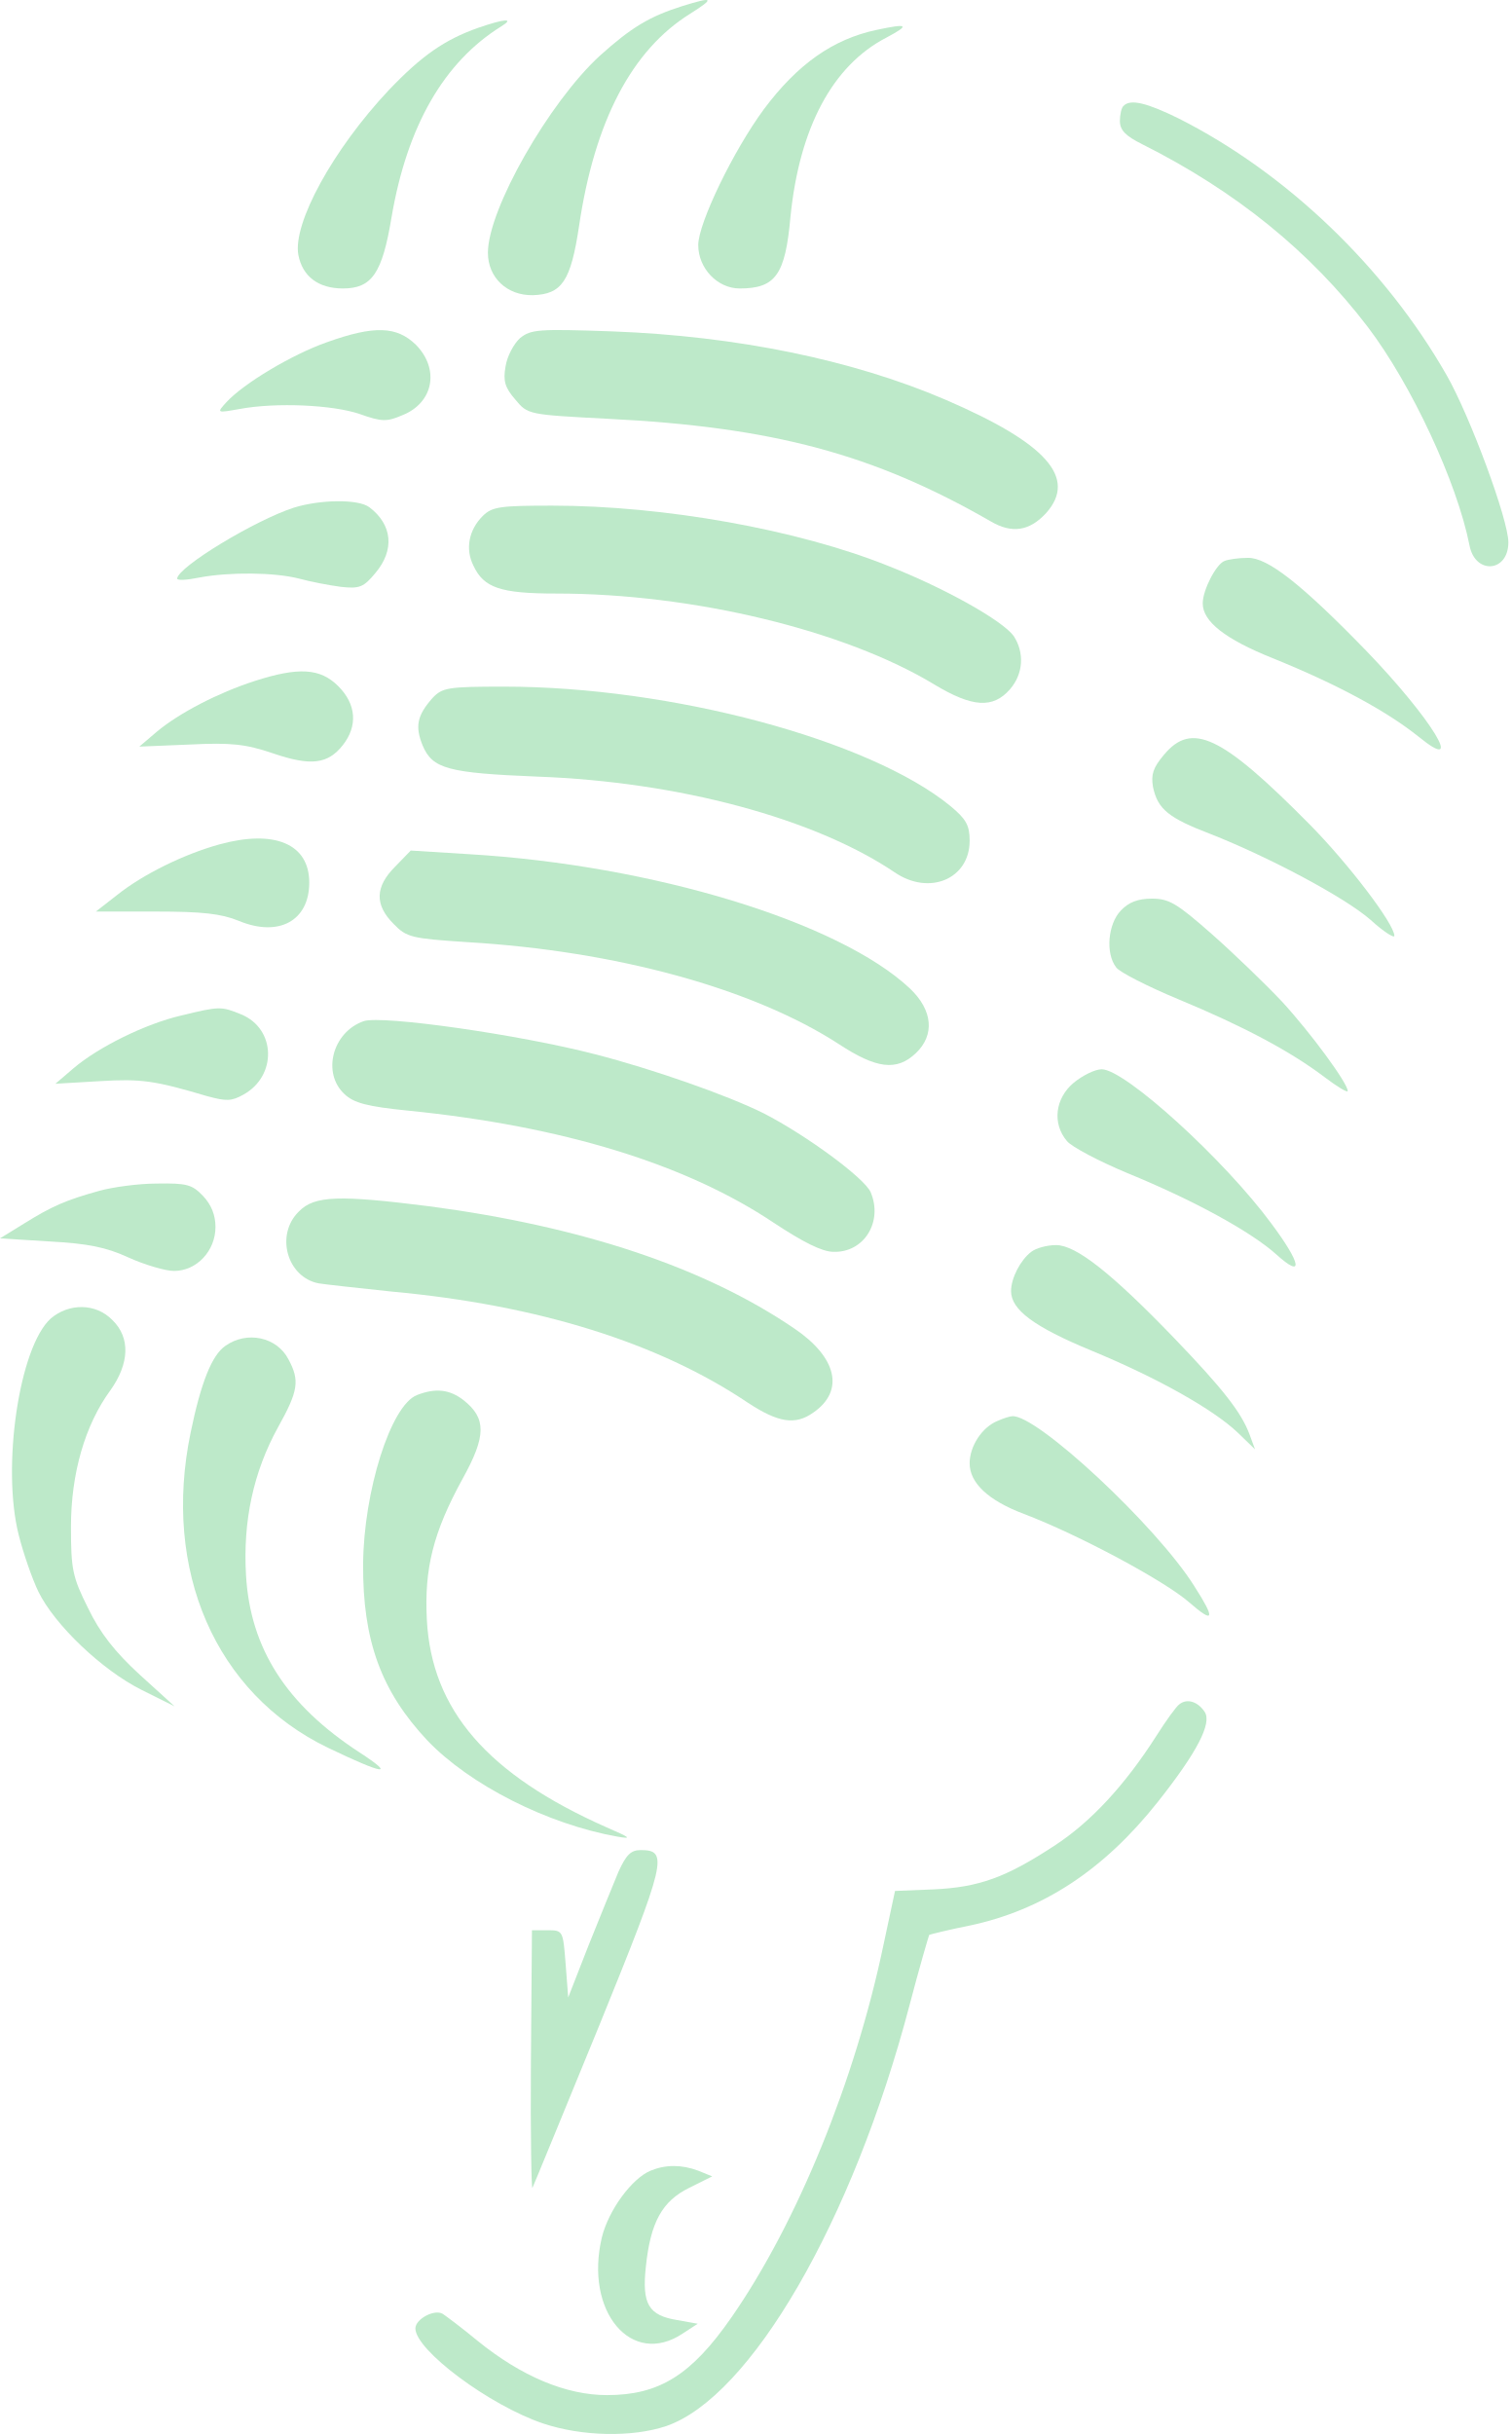
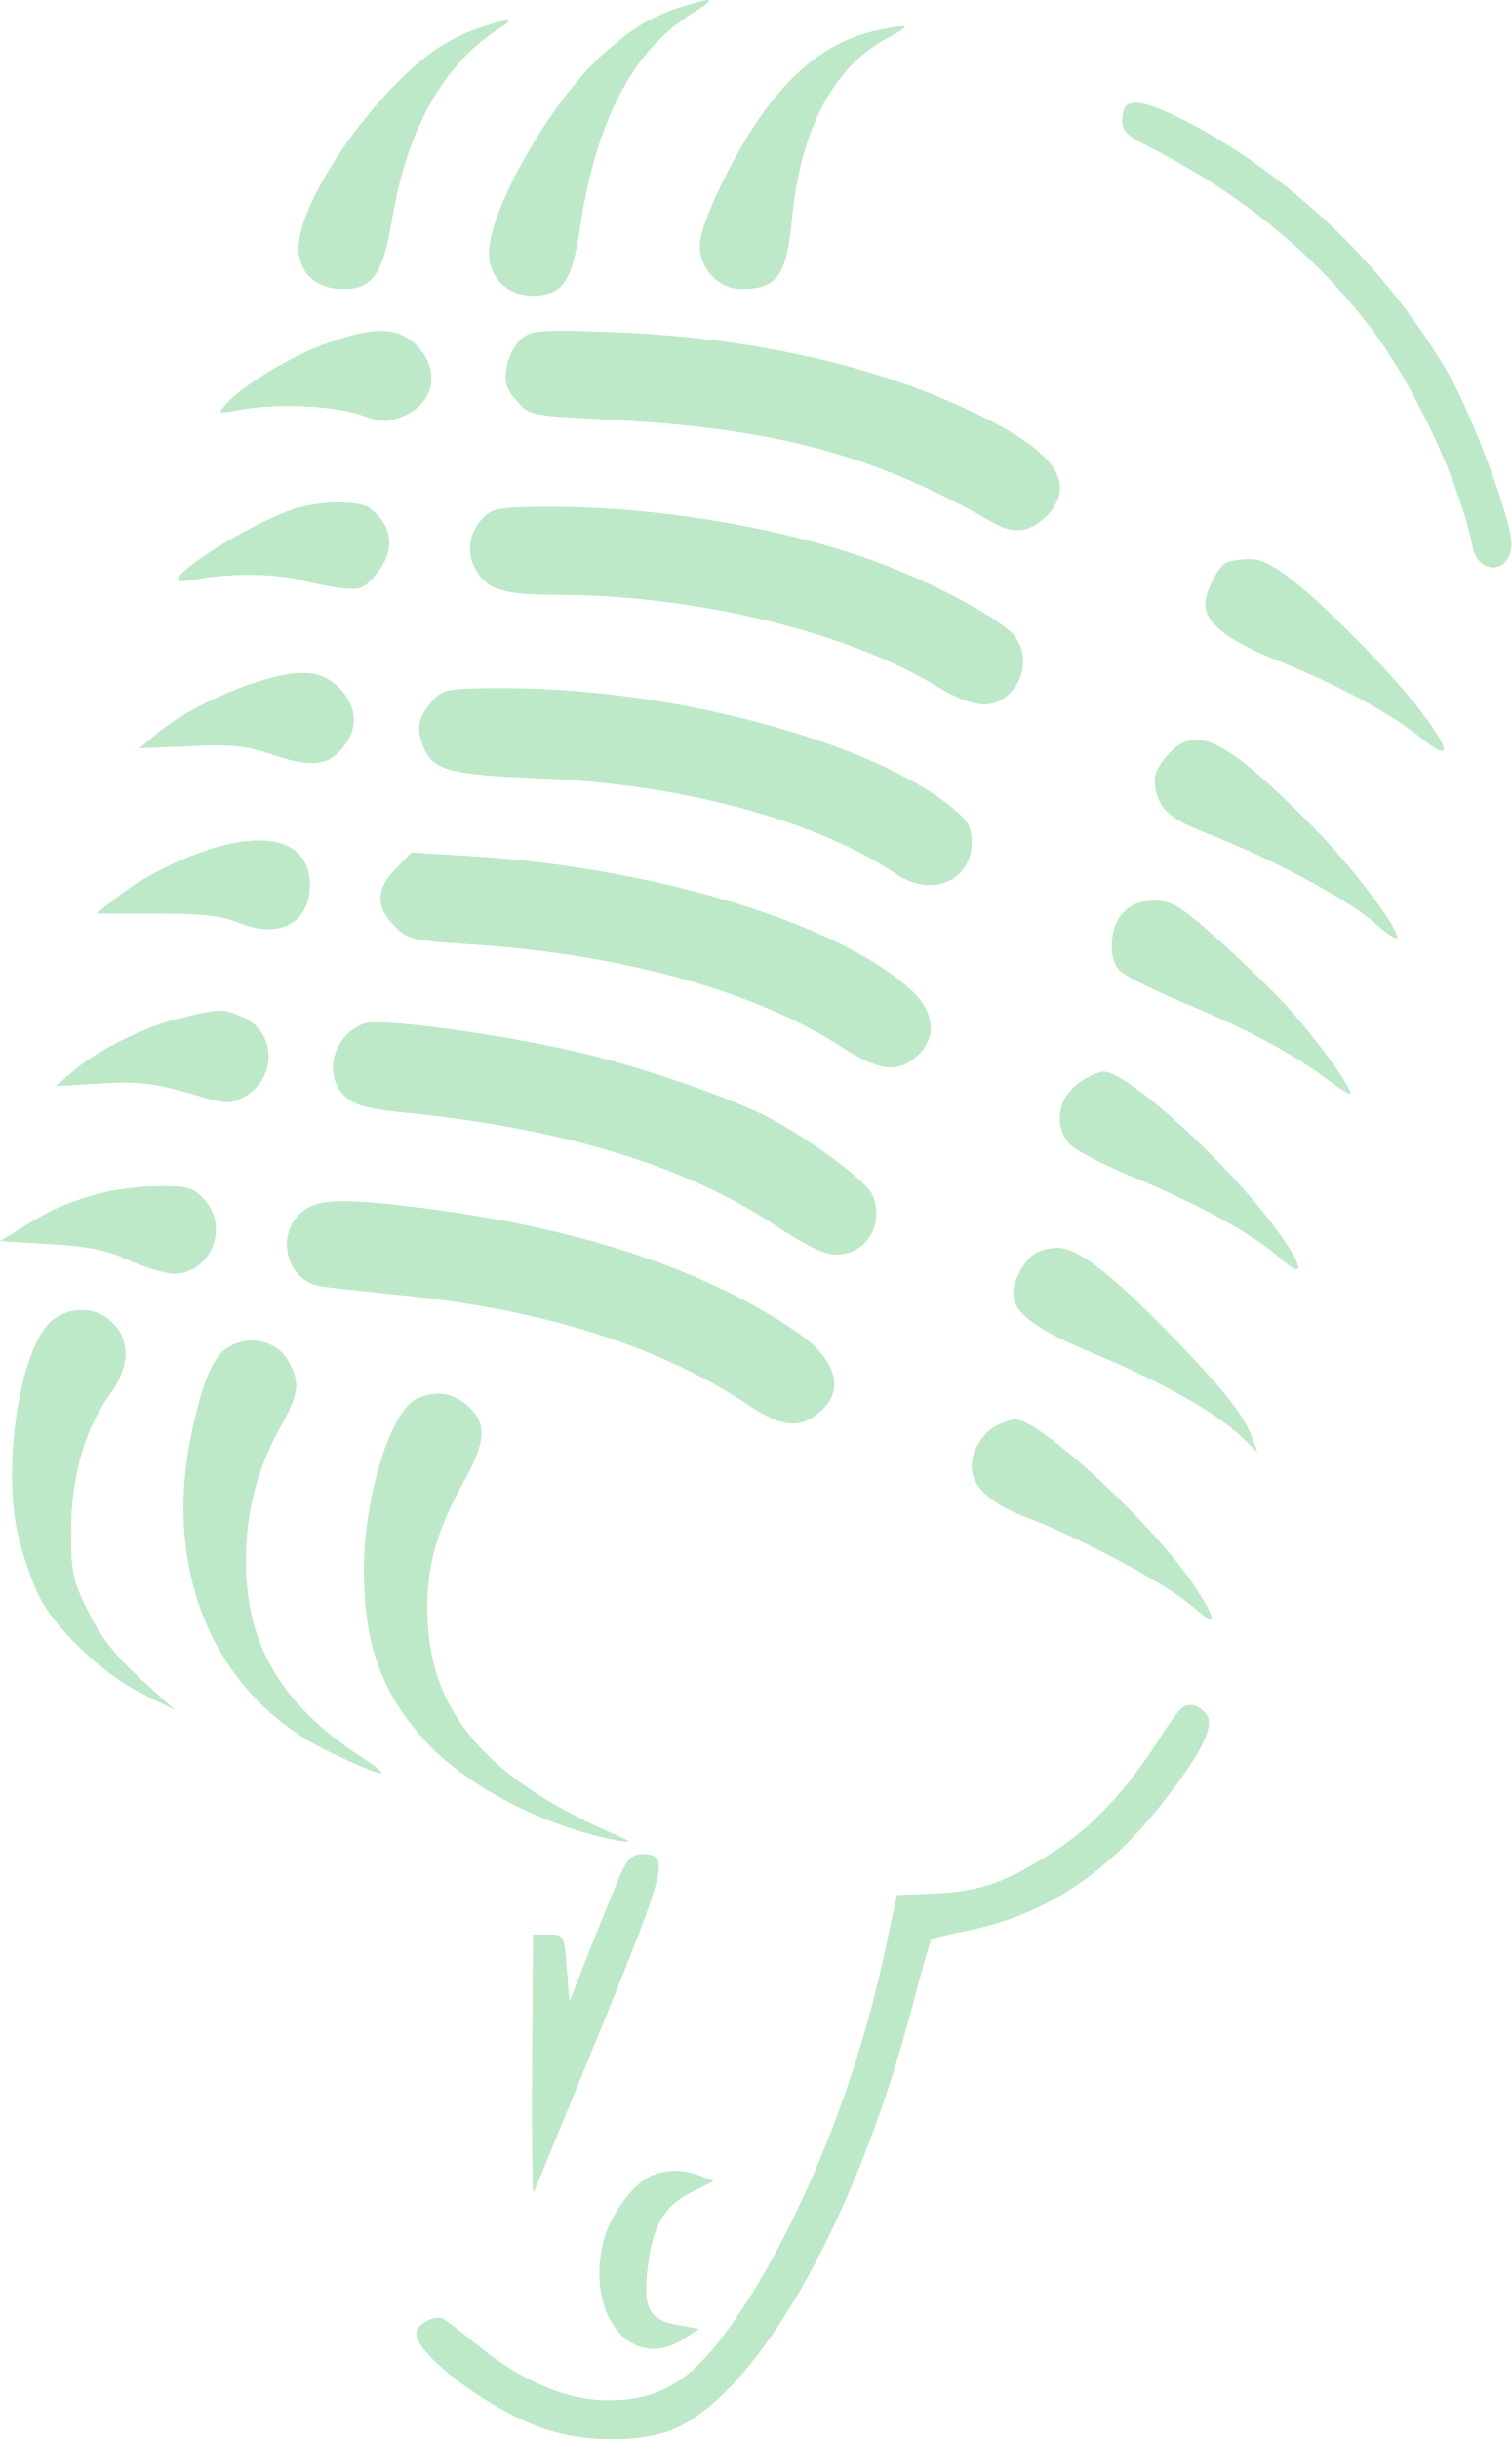
- <svg xmlns="http://www.w3.org/2000/svg" width="254" height="409" viewBox="0 0 254 409" fill="none">
+ <svg xmlns="http://www.w3.org/2000/svg" fill="none">
  <path d="M114.626 1.031C109.143 2.769 106.097 4.593 100.787 9.372C92.258 17.192 81.987 35.179 81.987 42.477C81.987 46.648 85.208 49.689 89.56 49.602C94.434 49.429 95.913 47.256 97.306 37.959C99.917 20.32 106.184 8.416 115.932 2.334C120.197 -0.36 119.936 -0.62 114.626 1.031Z" fill="#BDE9C9" />
  <path d="M80.333 4.68C74.676 6.679 70.846 9.372 65.363 15.107C55.962 25.099 49.174 37.525 50.131 42.825C50.827 46.474 53.526 48.473 57.616 48.473C62.49 48.473 64.231 45.953 65.798 36.482C68.409 21.189 74.588 10.415 84.25 4.419C86.513 3.029 84.859 3.116 80.333 4.68Z" fill="#BDE9C9" />
  <path d="M147.271 5.028C139.96 6.592 134.041 10.762 128.384 18.322C123.249 25.273 117.33 37.525 117.33 41.174C117.33 45.084 120.55 48.473 124.293 48.473C130.299 48.473 131.952 46.214 132.823 36.482C134.302 21.537 139.873 11.023 148.925 6.331C153.015 4.159 152.58 3.898 147.271 5.028Z" fill="#BDE9C9" />
  <path d="M188.791 17.8C188.443 18.061 188.182 19.277 188.182 20.32C188.182 21.884 189.139 22.84 191.924 24.23C207.678 32.137 220.211 42.303 229.873 54.989C237.184 64.634 244.843 81.056 246.932 91.657C247.889 96.61 253.46 96.175 253.46 91.135C253.46 87.312 247.019 69.934 243.102 63.07C232.745 44.91 216.121 29.009 198.017 19.885C192.708 17.279 189.922 16.584 188.791 17.8Z" fill="#BDE9C9" />
  <path d="M54.925 57.509C49.007 59.594 40.913 64.46 38.04 67.588C36.387 69.413 36.387 69.413 40.303 68.718C46.396 67.588 55.97 68.022 60.496 69.587C64.151 70.89 65.022 70.89 67.633 69.76C72.855 67.675 73.9 62.027 69.896 57.943C66.676 54.815 62.933 54.641 54.925 57.509Z" fill="#BDE9C9" />
  <path d="M87.385 56.814C86.341 57.77 85.21 59.855 84.948 61.593C84.513 64.026 84.861 65.156 86.602 67.154C88.691 69.674 88.778 69.674 102.095 70.369C129.86 71.759 146.745 76.278 166.415 87.573C170.071 89.746 173.03 89.224 175.815 86.183C181.038 80.275 175.815 74.453 158.843 67.154C143.263 60.464 123.767 56.467 102.878 55.685C90.519 55.25 89.213 55.337 87.385 56.814Z" fill="#BDE9C9" />
  <path d="M49.349 85.314C42.908 87.4 29.94 95.22 29.766 97.218C29.766 97.566 31.419 97.479 33.508 97.044C38.643 96.089 46.129 96.175 50.219 97.218C52.134 97.74 55.268 98.348 57.27 98.609C60.403 98.956 61.099 98.695 63.101 96.262C66.321 92.439 65.973 88.182 62.056 85.227C60.229 83.837 53.788 83.924 49.349 85.314Z" fill="#BDE9C9" />
  <path d="M81.117 86.704C78.767 89.05 78.158 92.265 79.55 95.045C81.291 98.781 84.076 99.737 93.476 99.737C116.454 99.737 141.956 105.907 157.014 115.03C163.368 118.853 166.849 119.114 169.721 115.812C171.984 113.205 172.158 109.643 170.331 106.862C168.416 104.256 158.842 98.868 149.354 95.132C134.036 88.963 111.493 84.966 92.78 84.966C84.076 84.966 82.684 85.14 81.117 86.704Z" fill="#BDE9C9" />
  <path d="M205.757 94.264C204.365 94.785 202.102 99.13 202.102 101.389C202.102 104.43 205.844 107.384 213.852 110.599C224.818 115.031 233.087 119.549 238.396 123.806C246.404 130.323 240.572 120.765 229.605 109.383C218.726 98.174 212.981 93.656 209.674 93.742C208.107 93.742 206.366 94.003 205.757 94.264Z" fill="#BDE9C9" />
  <path d="M42.821 114.423C36.641 116.421 30.113 119.81 26.37 122.938L23.411 125.458L31.854 125.11C38.817 124.763 41.254 125.023 45.867 126.587C52.221 128.76 55.093 128.412 57.617 125.197C60.141 121.982 59.88 118.333 56.834 115.292C53.787 112.25 50.132 112.077 42.821 114.423Z" fill="#BDE9C9" />
  <path d="M72.678 117.29C70.067 120.244 69.719 122.069 71.024 125.284C72.678 129.194 75.289 129.889 90.26 130.497C114.108 131.366 136.912 137.536 150.315 146.572C156.147 150.569 162.936 147.702 162.936 141.272C162.936 138.665 162.327 137.622 159.715 135.45C146.138 124.328 112.802 115.379 84.689 115.379C75.202 115.379 74.332 115.552 72.678 117.29Z" fill="#BDE9C9" />
  <path d="M195.573 126.848C193.745 129.02 193.397 130.15 193.745 132.235C194.529 135.971 196.356 137.448 203.407 140.142C213.329 144.052 226.036 150.829 230.301 154.566C232.477 156.564 234.305 157.694 234.305 157.259C234.305 155.261 226.558 145.095 220.031 138.491C205.234 123.546 200.273 121.2 195.573 126.848Z" fill="#BDE9C9" />
  <path d="M36.908 141.879C30.903 143.53 24.027 146.918 19.675 150.394L16.106 153.175H26.203C33.949 153.175 37.169 153.522 40.129 154.739C46.831 157.519 51.966 154.739 51.966 148.309C51.966 141.792 46.134 139.359 36.908 141.879Z" fill="#BDE9C9" />
  <path d="M66.409 145.616C63.014 149.005 62.927 152.046 66.148 155.261C68.324 157.52 69.194 157.694 78.333 158.302C103.574 159.78 126.552 166.123 140.913 175.42C147.267 179.591 150.661 180.025 153.881 176.984C157.102 173.943 156.754 169.772 152.924 166.123C141 154.914 109.666 145.356 78.768 143.531L69.02 142.923L66.409 145.616Z" fill="#BDE9C9" />
  <path d="M188.344 153.002C186.168 155.261 185.732 160.213 187.56 162.559C188.083 163.342 192.87 165.774 198.092 167.947C208.972 172.465 216.805 176.636 222.549 180.98C224.725 182.631 226.466 183.674 226.466 183.326C226.466 182.023 220.286 173.595 215.412 168.294C212.627 165.34 207.318 160.213 203.575 156.912C197.744 151.785 196.438 151.003 193.566 151.003C191.216 151.003 189.649 151.611 188.344 153.002Z" fill="#BDE9C9" />
  <path d="M30.463 170.64C24.457 172.03 16.537 175.941 12.359 179.503L9.312 182.11L16.711 181.675C23.761 181.241 26.024 181.588 34.815 184.195C38.035 185.064 38.905 185.064 40.907 183.934C46.565 180.806 46.391 172.899 40.559 170.466C37.164 169.076 36.903 169.076 30.463 170.64Z" fill="#BDE9C9" />
  <path d="M61.104 171.596C55.881 173.421 54.053 180.285 57.883 183.848C59.45 185.325 61.626 185.933 68.589 186.628C94.526 189.235 115.241 195.578 130.037 205.483C134.911 208.698 138.132 210.349 140.047 210.349C145.182 210.523 148.402 205.31 146.313 200.357C145.356 198.011 135.434 190.712 128.296 187.063C122.204 184.022 109.496 179.59 100.009 177.157C87.302 173.855 64.15 170.554 61.104 171.596Z" fill="#BDE9C9" />
  <path d="M180.429 181.936C177.295 184.543 176.773 188.8 179.297 191.755C180.081 192.711 184.694 195.143 189.481 197.142C200.534 201.66 210.196 206.961 214.46 210.784C219.073 214.954 218.725 212.435 213.677 205.657C205.757 194.883 189.045 179.677 185.129 179.677C183.997 179.677 181.908 180.72 180.429 181.936Z" fill="#BDE9C9" />
  <path d="M16.711 200.096C11.054 201.66 8.704 202.703 4.091 205.57L0 208.09L8.356 208.611C14.709 208.959 17.843 209.567 21.585 211.305C24.283 212.522 27.765 213.564 29.245 213.564C33.074 213.564 36.208 210.175 36.208 206.179C36.208 204.18 35.511 202.442 34.119 200.965C32.291 199.054 31.421 198.793 26.372 198.88C23.239 198.88 18.887 199.488 16.711 200.096Z" fill="#BDE9C9" />
  <path d="M50.224 203.572C46.221 207.482 48.223 214.607 53.532 215.65C54.576 215.823 60.147 216.432 65.891 217.04C90.436 219.299 110.715 225.642 125.686 235.721C130.734 239.023 133.606 239.544 136.653 237.372C141.962 233.723 140.656 228.075 133.432 223.209C118.375 212.956 97.747 206.092 72.158 202.703C57.013 200.791 52.836 200.878 50.224 203.572Z" fill="#BDE9C9" />
  <path d="M173.289 210.349C171.461 211.739 169.895 214.781 169.895 216.953C169.895 220.081 173.724 222.948 183.385 226.945C194.526 231.55 203.926 236.851 208.017 240.761L210.889 243.541L209.932 240.935C208.539 237.285 205.493 233.375 197.398 224.947C186.693 213.825 180.774 209.22 177.467 209.22C175.9 209.22 174.072 209.741 173.289 210.349Z" fill="#BDE9C9" />
  <path d="M8.53 221.558C3.22 226.337 0.261 246.495 3.133 257.878C3.917 261.006 5.396 265.264 6.441 267.436C9.139 272.997 17.146 280.643 23.761 283.945L29.332 286.726L23.5 281.425C19.322 277.602 16.798 274.387 14.796 270.216C12.185 265.003 11.924 263.7 11.924 256.575C11.924 247.625 14.274 239.457 18.539 233.636C21.759 229.117 21.933 224.773 18.887 221.818C16.102 218.951 11.576 218.951 8.53 221.558Z" fill="#BDE9C9" />
  <path d="M37.856 226.163C35.593 227.727 33.765 232.333 32.025 240.761C27.238 263.874 36.203 284.554 55.09 293.677C64.49 298.195 66.666 298.543 60.399 294.459C48.127 286.465 42.034 276.994 41.338 264.656C40.815 255.619 42.556 247.365 46.734 239.805C50.128 233.723 50.39 231.985 48.475 228.423C46.56 224.686 41.512 223.557 37.856 226.163Z" fill="#BDE9C9" />
  <path d="M70.07 234.417C65.631 236.155 61.105 250.666 61.018 262.83C60.931 275.69 64.065 284.205 71.811 292.46C78.948 299.933 92.004 306.536 103.754 308.622C106.278 309.056 105.93 308.795 101.926 307.058C81.907 298.195 72.507 287.334 71.724 272.128C71.289 263.612 72.768 257.53 77.73 248.494C81.733 241.282 81.733 238.327 77.904 235.286C75.554 233.462 73.204 233.201 70.07 234.417Z" fill="#BDE9C9" />
  <path d="M167.635 238.762C165.023 239.805 162.935 243.019 162.935 245.887C162.935 249.189 166.068 252.143 172.074 254.402C181.212 257.878 195.661 265.611 199.838 269.26C204.016 272.91 204.277 272.128 200.709 266.567C194.355 256.401 174.075 237.545 170.072 237.98C169.723 237.98 168.592 238.327 167.635 238.762Z" fill="#BDE9C9" />
  <path d="M198.18 286.378C197.658 286.726 195.917 289.159 194.263 291.766C189.041 299.933 183.297 306.189 177.117 310.186C169.023 315.487 164.497 317.138 156.837 317.485L150.396 317.746L148.482 326.695C143.695 349.635 133.946 373.529 122.893 389.43C116.191 399.075 110.794 402.464 102.004 402.464C95.128 402.464 87.642 399.336 80.244 393.34C77.633 391.168 74.935 389.17 74.413 388.822C73.02 387.953 69.8 389.691 69.8 391.255C69.8 394.904 82.246 404.202 91.298 407.243C97.826 409.415 106.181 409.589 111.926 407.677C126.113 402.811 143.259 373.356 152.834 336.949C154.487 330.606 156.054 325.305 156.141 325.131C156.315 325.045 159.361 324.263 162.93 323.567C175.202 320.961 185.473 314.27 194.612 302.714C201.139 294.459 203.663 289.593 202.445 287.682C201.313 285.944 199.486 285.336 198.18 286.378Z" fill="#BDE9C9" />
  <path d="M103.922 314.531C103.052 316.616 100.789 322.177 98.874 326.956L95.479 335.645L95.044 329.997C94.609 324.436 94.609 324.349 91.998 324.349H89.387L89.213 346.506C89.126 358.671 89.3 368.229 89.474 367.621C89.735 367.099 94.783 354.761 100.702 340.337C111.929 312.706 112.365 310.881 107.665 310.881C106.011 310.881 105.227 311.663 103.922 314.531Z" fill="#BDE9C9" />
  <path d="M109.317 364.753C106.183 366.056 102.267 371.357 101.135 375.962C98.176 388.387 106.096 397.858 114.713 392.123L117.237 390.473L113.843 389.864C108.968 389.082 107.837 387.171 108.533 380.828C109.317 373.442 111.231 369.88 115.844 367.62L119.674 365.709L117.324 364.753C114.539 363.71 111.841 363.71 109.317 364.753Z" fill="#BDE9C9" />
</svg>
